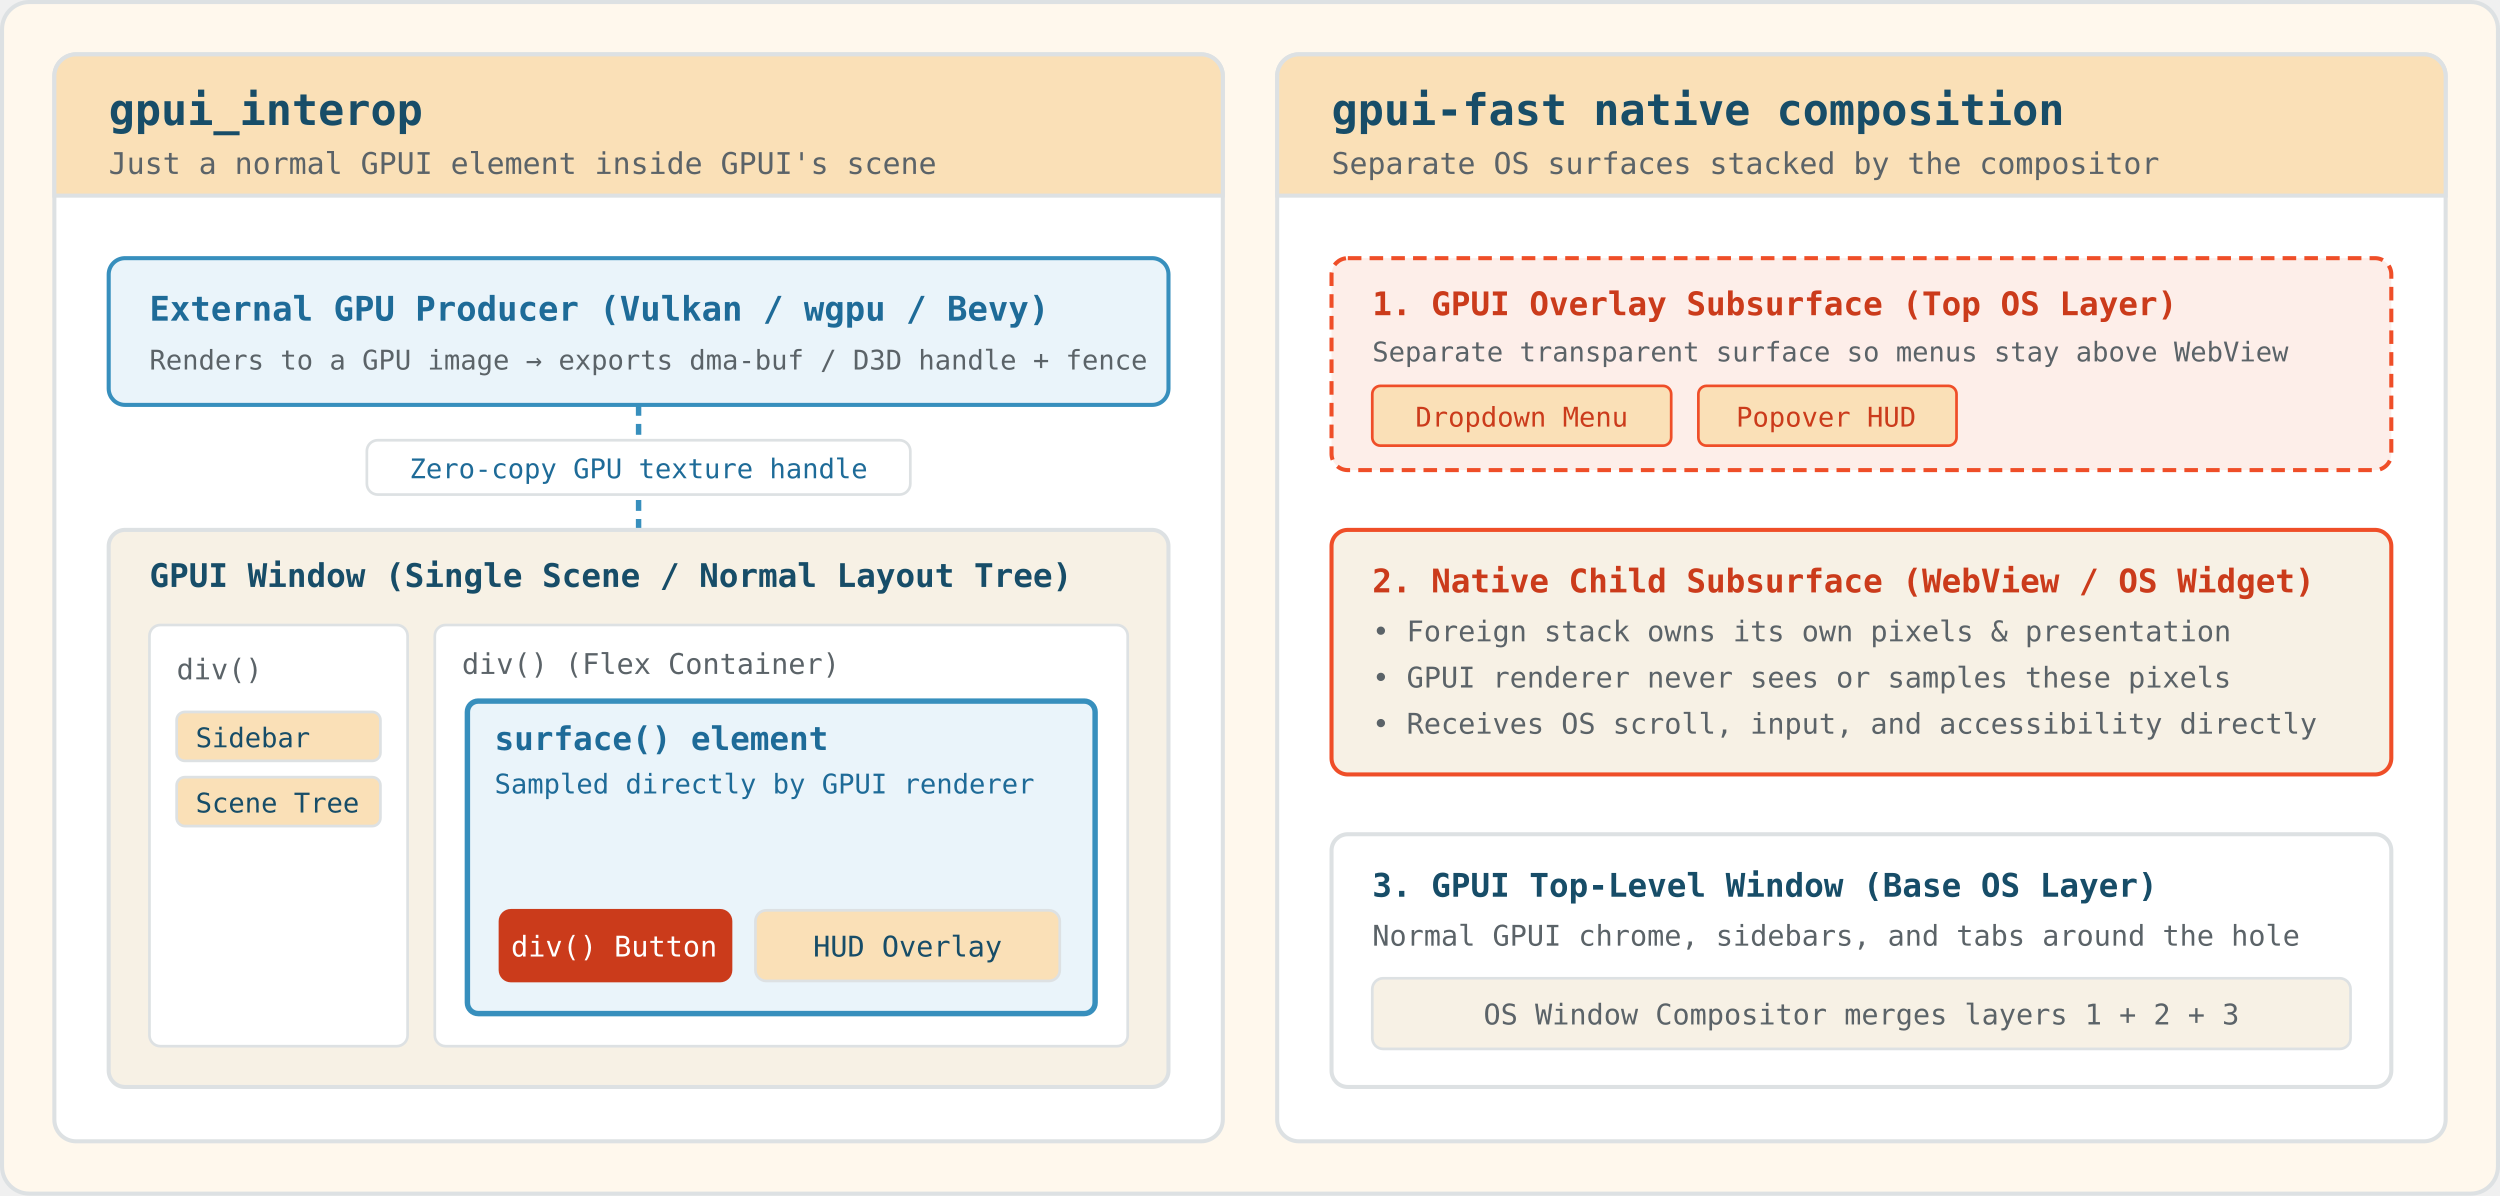
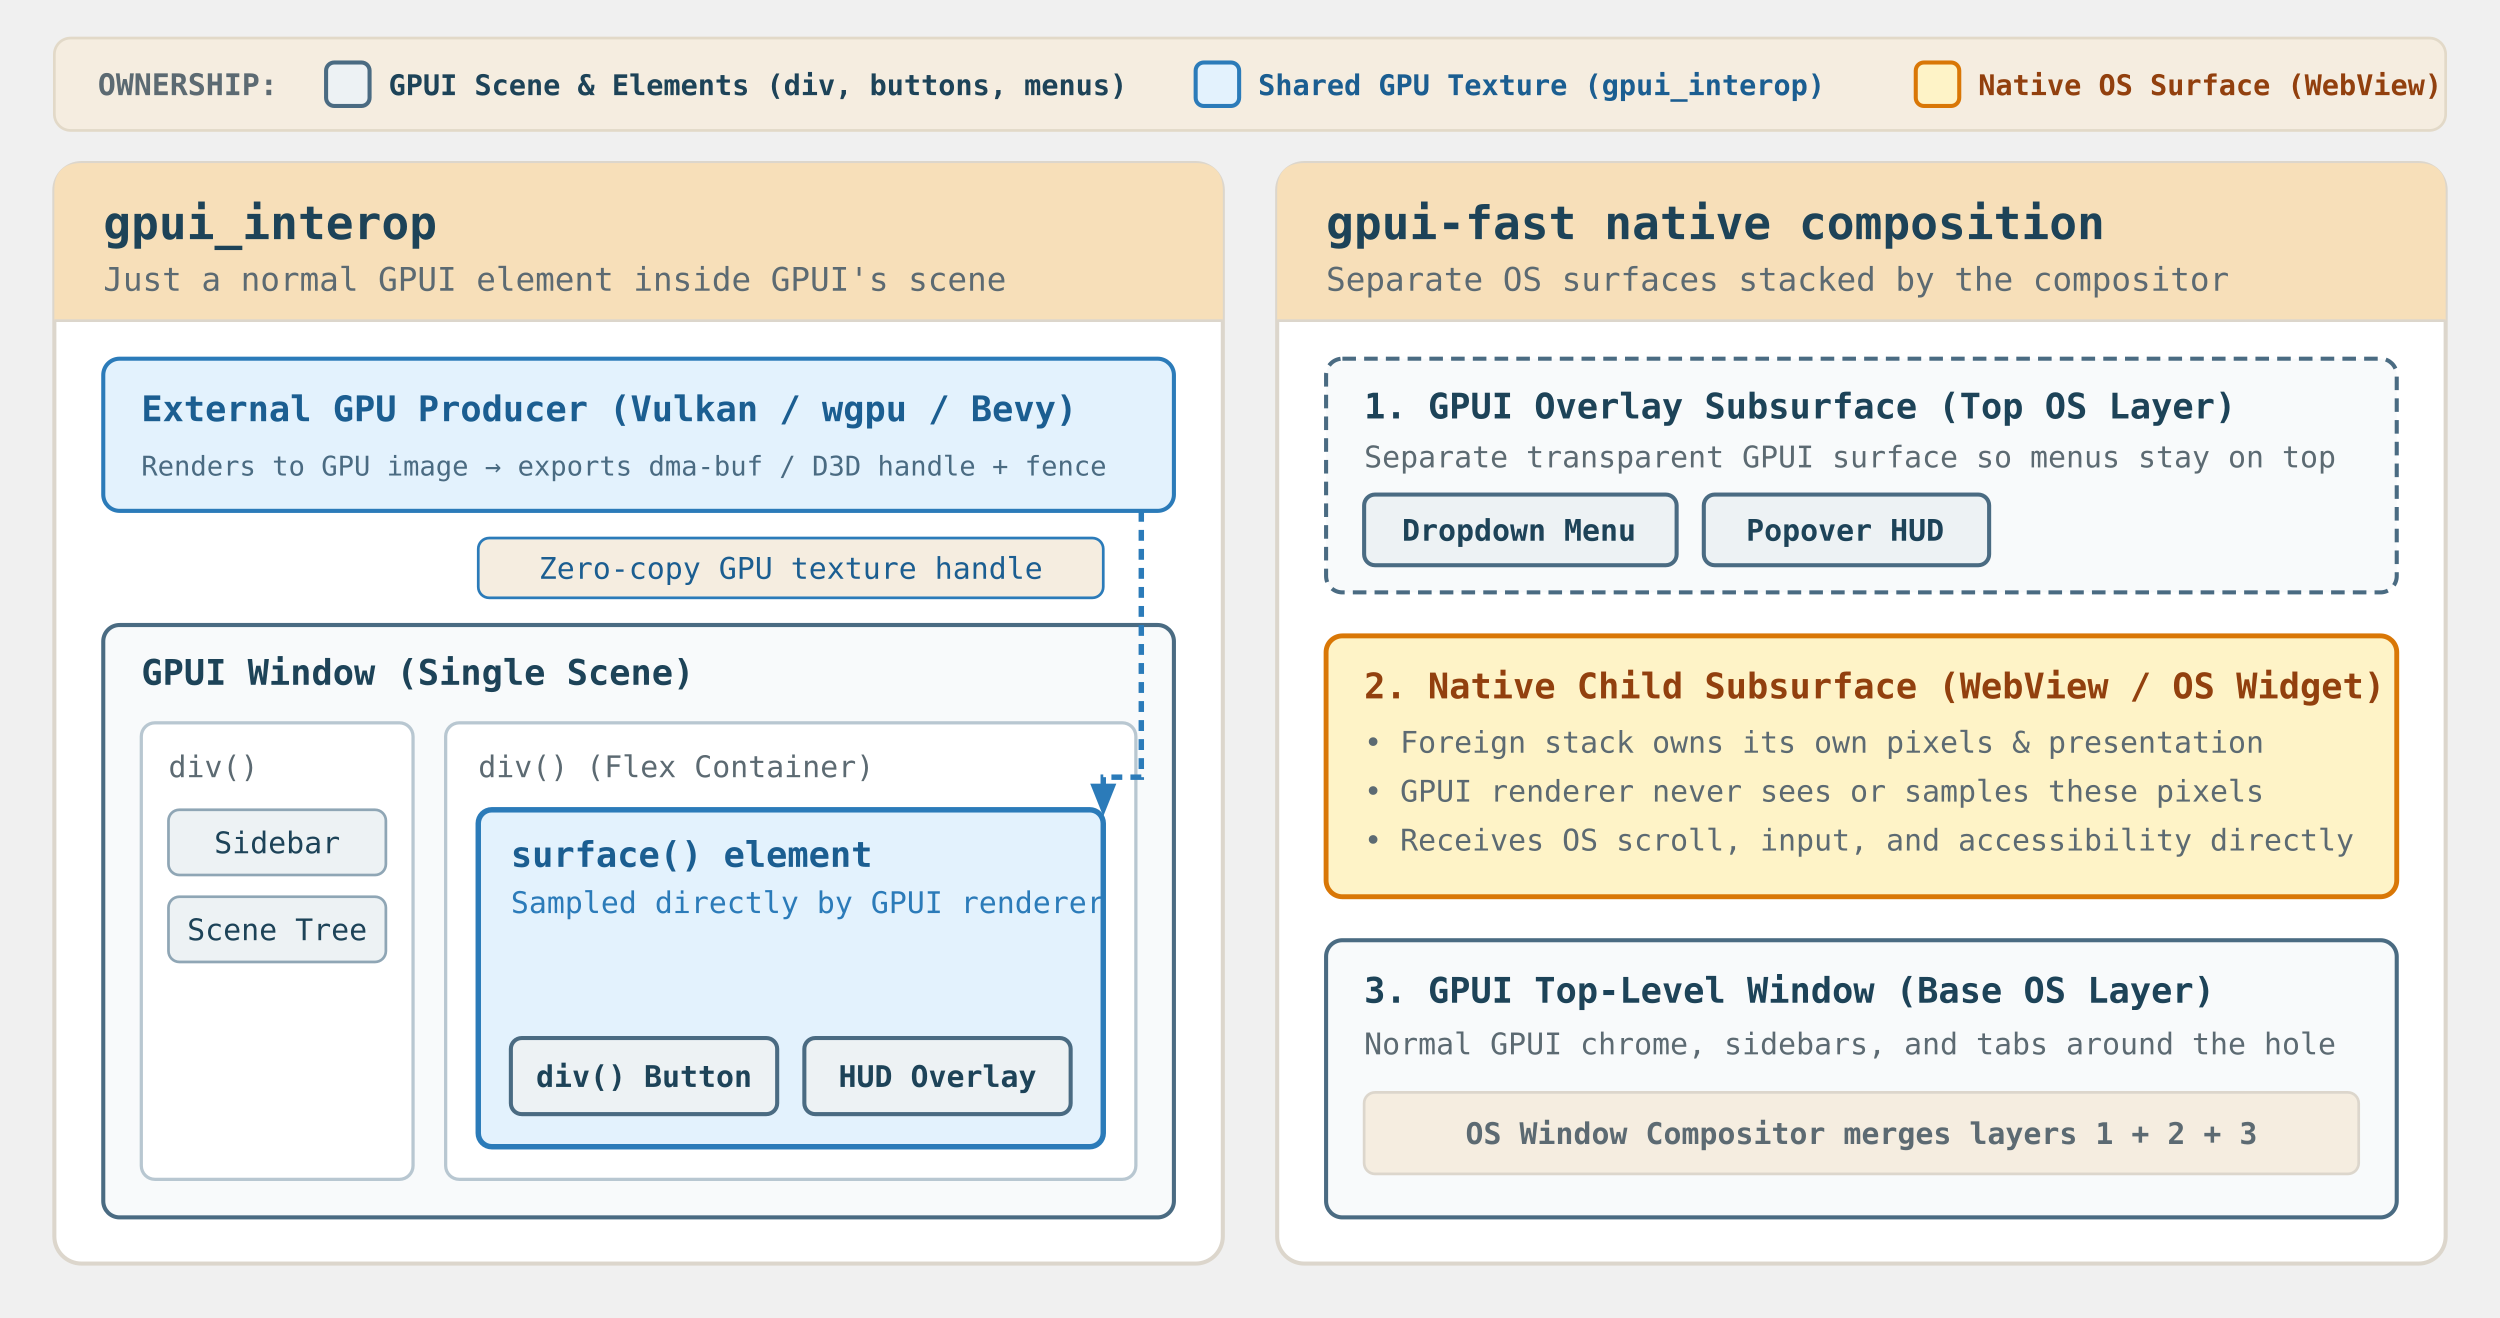
- <svg xmlns="http://www.w3.org/2000/svg" viewBox="0 0 920 440" width="920" height="440" role="img" aria-labelledby="interop-diagram-title interop-diagram-desc" style="display:block; background:#fff8ed; font-family: &quot;JetBrains Mono&quot;, ui-monospace, SFMono-Regular, Menlo, Monaco, Consolas, monospace;">
+ <svg xmlns="http://www.w3.org/2000/svg" viewBox="0 0 920 485" width="920" height="485" role="img" aria-labelledby="interop-diagram-title interop-diagram-desc" style="display:block; background:#fdf8f0; font-family: &quot;JetBrains Mono&quot;, ui-monospace, SFMono-Regular, Menlo, Monaco, Consolas, monospace;">
  <defs>
-     <marker id="arrow-ocean" viewBox="0 0 10 10" refX="8" refY="5" markerWidth="6" markerHeight="6" orient="auto-start-reverse">
-       <path d="M 0 1 L 10 5 L 0 9 z" fill="#378fbd" />
+     <marker id="arrow-blue" viewBox="0 0 10 10" refX="8" refY="5" markerWidth="6" markerHeight="6" orient="auto-start-reverse">
+       <path d="M 0 1 L 10 5 L 0 9 z" fill="#2b7bb9" />
    </marker>
  </defs>
-   <rect x="0.75" y="0.75" width="918.5" height="438.5" rx="10" fill="#fff8ed" stroke="#dde1e3" stroke-width="1.5" />
-   <rect x="20" y="20" width="430" height="400" rx="8" fill="#ffffff" stroke="#dde1e3" stroke-width="1.5" />
-   <path d="M28 20 H442 A8 8 0 0 1 450 28 V72 H20 V28 A8 8 0 0 1 28 20 Z" fill="#fae0b7" stroke="#dde1e3" stroke-width="1.5" />
-   <text x="40" y="46" fill="#174d68" font-size="16" font-weight="700">gpui_interop</text>
-   <text x="40" y="64" fill="#5b6368" font-size="11">Just a normal GPUI element inside GPUI's scene</text>
-   <rect x="40" y="95" width="390" height="54" rx="6" fill="#eaf4fa" stroke="#378fbd" stroke-width="1.5" />
-   <text x="55" y="118" fill="#1e6b98" font-size="12.5" font-weight="700">External GPU Producer (Vulkan / wgpu / Bevy)</text>
-   <text x="55" y="136" fill="#5b6368" font-size="10">Renders to a GPU image → exports dma-buf / D3D handle + fence</text>
-   <line x1="235" y1="149" x2="235" y2="252" stroke="#378fbd" stroke-width="2" stroke-dasharray="4 3" marker-end="url(#arrow-ocean)" />
-   <rect x="135" y="162" width="200" height="20" rx="4" fill="#ffffff" stroke="#dde1e3" />
-   <text x="235" y="176" fill="#1e6b98" font-size="10" text-anchor="middle">Zero-copy GPU texture handle</text>
-   <rect x="40" y="195" width="390" height="205" rx="6" fill="#f7f1e5" stroke="#dde1e3" stroke-width="1.5" />
-   <text x="55" y="216" fill="#174d68" font-size="12" font-weight="700">GPUI Window (Single Scene / Normal Layout Tree)</text>
-   <rect x="55" y="230" width="95" height="155" rx="4" fill="#ffffff" stroke="#dde1e3" />
-   <text x="65" y="250" fill="#5b6368" font-size="10.5">div()</text>
-   <rect x="65" y="262" width="75" height="18" rx="3" fill="#fae0b7" stroke="#dde1e3" />
-   <text x="72" y="275" fill="#174d68" font-size="10">Sidebar</text>
-   <rect x="65" y="286" width="75" height="18" rx="3" fill="#fae0b7" stroke="#dde1e3" />
-   <text x="72" y="299" fill="#174d68" font-size="10">Scene Tree</text>
-   <rect x="160" y="230" width="255" height="155" rx="4" fill="#ffffff" stroke="#dde1e3" />
-   <text x="170" y="248" fill="#5b6368" font-size="10.5">div() (Flex Container)</text>
-   <rect x="172" y="258" width="231" height="115" rx="4" fill="#eaf4fa" stroke="#378fbd" stroke-width="2" />
-   <text x="182" y="276" fill="#1e6b98" font-size="12" font-weight="700">surface() element</text>
-   <text x="182" y="292" fill="#1e6b98" font-size="10">Sampled directly by GPUI renderer</text>
-   <rect x="184" y="335" width="85" height="26" rx="4" fill="#cb3b1b" stroke="#cb3b1b" />
-   <text x="226" y="352" fill="#ffffff" font-size="10.5" text-anchor="middle">div() Button</text>
-   <rect x="278" y="335" width="112" height="26" rx="4" fill="#fae0b7" stroke="#dde1e3" />
-   <text x="334" y="352" fill="#174d68" font-size="10.5" text-anchor="middle">HUD Overlay</text>
-   <rect x="470" y="20" width="430" height="400" rx="8" fill="#ffffff" stroke="#dde1e3" stroke-width="1.5" />
-   <path d="M478 20 H892 A8 8 0 0 1 900 28 V72 H470 V28 A8 8 0 0 1 478 20 Z" fill="#fae0b7" stroke="#dde1e3" stroke-width="1.5" />
-   <text x="490" y="46" fill="#174d68" font-size="16" font-weight="700">gpui-fast native composition</text>
-   <text x="490" y="64" fill="#5b6368" font-size="11">Separate OS surfaces stacked by the compositor</text>
-   <rect x="490" y="95" width="390" height="78" rx="6" fill="#fdeee9" stroke="#ef4e28" stroke-width="1.5" stroke-dasharray="5 3" />
-   <text x="505" y="116" fill="#cb3b1b" font-size="12" font-weight="700">1. GPUI Overlay Subsurface (Top OS Layer)</text>
-   <text x="505" y="133" fill="#5b6368" font-size="10">Separate transparent surface so menus stay above WebView</text>
-   <rect x="505" y="142" width="110" height="22" rx="3" fill="#fae0b7" stroke="#ef4e28" />
-   <text x="560" y="157" fill="#cb3b1b" font-size="10" text-anchor="middle">Dropdown Menu</text>
-   <rect x="625" y="142" width="95" height="22" rx="3" fill="#fae0b7" stroke="#ef4e28" />
-   <text x="672" y="157" fill="#cb3b1b" font-size="10" text-anchor="middle">Popover HUD</text>
-   <rect x="490" y="195" width="390" height="90" rx="6" fill="#f7f1e5" stroke="#ef4e28" stroke-width="1.5" />
-   <text x="505" y="218" fill="#cb3b1b" font-size="12" font-weight="700">2. Native Child Subsurface (WebView / OS Widget)</text>
-   <text x="505" y="236" fill="#5b6368" font-size="10.5">• Foreign stack owns its own pixels &amp; presentation</text>
-   <text x="505" y="253" fill="#5b6368" font-size="10.5">• GPUI renderer never sees or samples these pixels</text>
-   <text x="505" y="270" fill="#5b6368" font-size="10.5">• Receives OS scroll, input, and accessibility directly</text>
-   <rect x="490" y="307" width="390" height="93" rx="6" fill="#ffffff" stroke="#dde1e3" stroke-width="1.5" />
-   <text x="505" y="330" fill="#174d68" font-size="12" font-weight="700">3. GPUI Top-Level Window (Base OS Layer)</text>
-   <text x="505" y="348" fill="#5b6368" font-size="10.5">Normal GPUI chrome, sidebars, and tabs around the hole</text>
-   <rect x="505" y="360" width="360" height="26" rx="4" fill="#f7f1e5" stroke="#dde1e3" />
-   <text x="685" y="377" fill="#5b6368" font-size="10.5" text-anchor="middle">OS Window Compositor merges layers 1 + 2 + 3</text>
+   <rect x="20" y="14" width="880" height="34" rx="6" fill="#f5ede0" stroke="#e2d9c8" stroke-width="1" />
+   <text x="36" y="35" fill="#5c6a72" font-size="11" font-weight="bold">OWNERSHIP:</text>
+   <rect x="120" y="23" width="16" height="16" rx="3" fill="#edf2f4" stroke="#4a6b82" stroke-width="1.5" />
+   <text x="143" y="35" fill="#1d4358" font-size="10.5" font-weight="bold">GPUI Scene &amp; Elements (div, buttons, menus)</text>
+   <rect x="440" y="23" width="16" height="16" rx="3" fill="#e3f2fd" stroke="#2b7bb9" stroke-width="1.5" />
+   <text x="463" y="35" fill="#1b5e91" font-size="10.5" font-weight="bold">Shared GPU Texture (gpui_interop)</text>
+   <rect x="705" y="23" width="16" height="16" rx="3" fill="#fef3c7" stroke="#d97706" stroke-width="1.5" />
+   <text x="728" y="35" fill="#92400e" font-size="10.5" font-weight="bold">Native OS Surface (WebView)</text>
+   <rect x="20" y="60" width="430" height="405" rx="10" fill="#ffffff" stroke="#dcd6cc" stroke-width="1.5" />
+   <path d="M 20 70 Q 20 60 30 60 L 440 60 Q 450 60 450 70 L 450 118 L 20 118 Z" fill="#f7dfb9" />
+   <line x1="20" y1="118" x2="450" y2="118" stroke="#dcd6cc" stroke-width="1" />
+   <text x="38" y="88" fill="#1d4358" font-size="17" font-weight="bold">gpui_interop</text>
+   <text x="38" y="107" fill="#5c6a72" font-size="12">Just a normal GPUI element inside GPUI's scene</text>
+   <rect x="38" y="132" width="394" height="56" rx="6" fill="#e3f2fd" stroke="#2b7bb9" stroke-width="1.5" />
+   <text x="52" y="155" fill="#1b5e91" font-size="13" font-weight="bold">External GPU Producer (Vulkan / wgpu / Bevy)</text>
+   <text x="52" y="175" fill="#4a6b82" font-size="10">Renders to GPU image → exports dma-buf / D3D handle + fence</text>
+   <rect x="38" y="230" width="394" height="218" rx="6" fill="#f8fafb" stroke="#4a6b82" stroke-width="1.5" />
+   <text x="52" y="252" fill="#1d4358" font-size="13" font-weight="bold">GPUI Window (Single Scene)</text>
+   <rect x="52" y="266" width="100" height="168" rx="5" fill="#ffffff" stroke="#b8c7d1" stroke-width="1.2" />
+   <text x="62" y="286" fill="#5c6a72" font-size="11">div()</text>
+   <rect x="62" y="298" width="80" height="24" rx="4" fill="#edf2f4" stroke="#8fa6b5" stroke-width="1" />
+   <text x="102" y="314" fill="#1d4358" font-size="11" text-anchor="middle">Sidebar</text>
+   <rect x="62" y="330" width="80" height="24" rx="4" fill="#edf2f4" stroke="#8fa6b5" stroke-width="1" />
+   <text x="102" y="346" fill="#1d4358" font-size="11" text-anchor="middle">Scene Tree</text>
+   <rect x="164" y="266" width="254" height="168" rx="5" fill="#ffffff" stroke="#b8c7d1" stroke-width="1.2" />
+   <text x="176" y="286" fill="#5c6a72" font-size="11">div() (Flex Container)</text>
+   <rect x="176" y="298" width="230" height="124" rx="5" fill="#e3f2fd" stroke="#2b7bb9" stroke-width="2" />
+   <text x="188" y="319" fill="#1b5e91" font-size="13" font-weight="bold">surface() element</text>
+   <text x="188" y="336" fill="#2b7bb9" font-size="11">Sampled directly by GPUI renderer</text>
+   <rect x="188" y="382" width="98" height="28" rx="4" fill="#edf2f4" stroke="#4a6b82" stroke-width="1.5" />
+   <text x="237" y="400" fill="#1d4358" font-size="11" font-weight="bold" text-anchor="middle">div() Button</text>
+   <rect x="296" y="382" width="98" height="28" rx="4" fill="#edf2f4" stroke="#4a6b82" stroke-width="1.5" />
+   <text x="345" y="400" fill="#1d4358" font-size="11" font-weight="bold" text-anchor="middle">HUD Overlay</text>
+   <path d="M 420 188 V 286 H 406 V 298" fill="none" stroke="#2b7bb9" stroke-width="2" stroke-dasharray="4 3" marker-end="url(#arrow-blue)" />
+   <rect x="176" y="198" width="230" height="22" rx="4" fill="#f5ede0" stroke="#2b7bb9" stroke-width="1" />
+   <text x="291" y="213" fill="#1b5e91" font-size="11" text-anchor="middle">Zero-copy GPU texture handle</text>
+   <rect x="470" y="60" width="430" height="405" rx="10" fill="#ffffff" stroke="#dcd6cc" stroke-width="1.5" />
+   <path d="M 470 70 Q 470 60 480 60 L 890 60 Q 900 60 900 70 L 900 118 L 470 118 Z" fill="#f7dfb9" />
+   <line x1="470" y1="118" x2="900" y2="118" stroke="#dcd6cc" stroke-width="1" />
+   <text x="488" y="88" fill="#1d4358" font-size="17" font-weight="bold">gpui-fast native composition</text>
+   <text x="488" y="107" fill="#5c6a72" font-size="12">Separate OS surfaces stacked by the compositor</text>
+   <rect x="488" y="132" width="394" height="86" rx="6" fill="#f8fafb" stroke="#4a6b82" stroke-width="1.5" stroke-dasharray="5 3" />
+   <text x="502" y="154" fill="#1d4358" font-size="13" font-weight="bold">1. GPUI Overlay Subsurface (Top OS Layer)</text>
+   <text x="502" y="172" fill="#5c6a72" font-size="11">Separate transparent GPUI surface so menus stay on top</text>
+   <rect x="502" y="182" width="115" height="26" rx="4" fill="#edf2f4" stroke="#4a6b82" stroke-width="1.5" />
+   <text x="559" y="199" fill="#1d4358" font-size="11" font-weight="bold" text-anchor="middle">Dropdown Menu</text>
+   <rect x="627" y="182" width="105" height="26" rx="4" fill="#edf2f4" stroke="#4a6b82" stroke-width="1.5" />
+   <text x="679" y="199" fill="#1d4358" font-size="11" font-weight="bold" text-anchor="middle">Popover HUD</text>
+   <rect x="488" y="234" width="394" height="96" rx="6" fill="#fef3c7" stroke="#d97706" stroke-width="1.8" />
+   <text x="502" y="257" fill="#92400e" font-size="13" font-weight="bold">2. Native Child Subsurface (WebView / OS Widget)</text>
+   <text x="502" y="277" fill="#5c6a72" font-size="11">• Foreign stack owns its own pixels &amp; presentation</text>
+   <text x="502" y="295" fill="#5c6a72" font-size="11">• GPUI renderer never sees or samples these pixels</text>
+   <text x="502" y="313" fill="#5c6a72" font-size="11">• Receives OS scroll, input, and accessibility directly</text>
+   <rect x="488" y="346" width="394" height="102" rx="6" fill="#f8fafb" stroke="#4a6b82" stroke-width="1.5" />
+   <text x="502" y="369" fill="#1d4358" font-size="13" font-weight="bold">3. GPUI Top-Level Window (Base OS Layer)</text>
+   <text x="502" y="388" fill="#5c6a72" font-size="11">Normal GPUI chrome, sidebars, and tabs around the hole</text>
+   <rect x="502" y="402" width="366" height="30" rx="4" fill="#f5ede0" stroke="#dcd6cc" stroke-width="1" />
+   <text x="685" y="421" fill="#5c6a72" font-size="11" font-weight="bold" text-anchor="middle">OS Window Compositor merges layers 1 + 2 + 3</text>
</svg>
